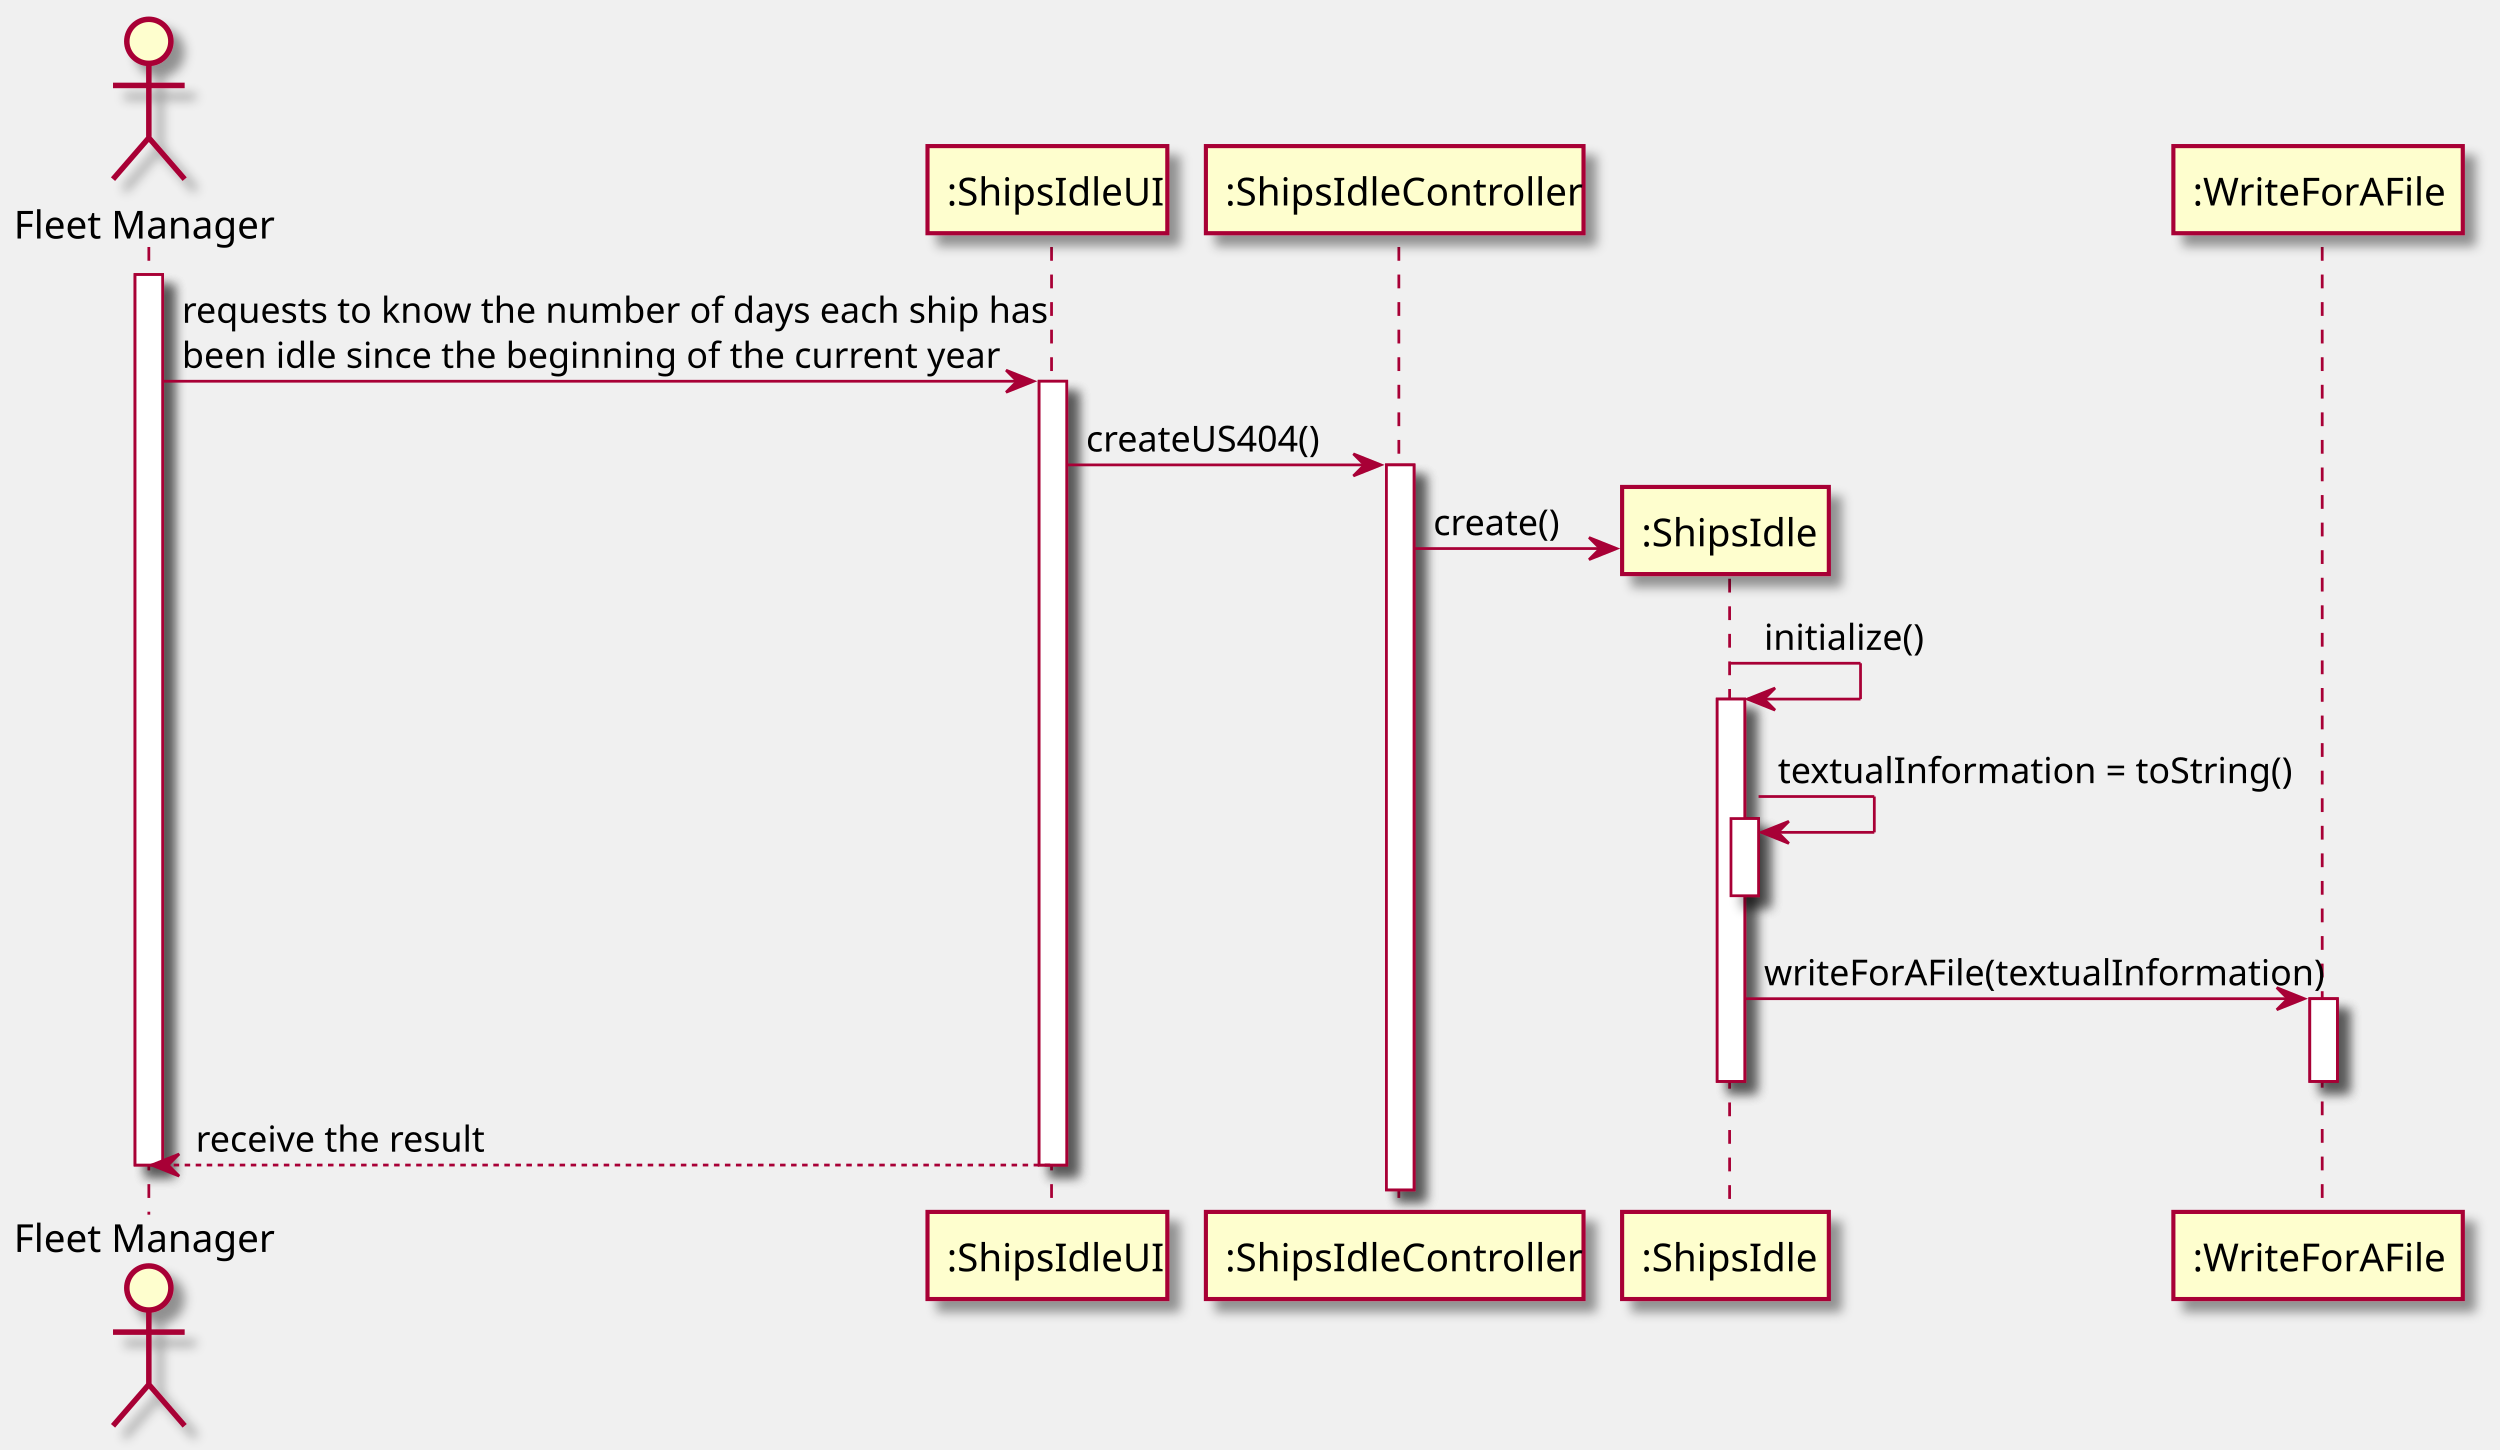
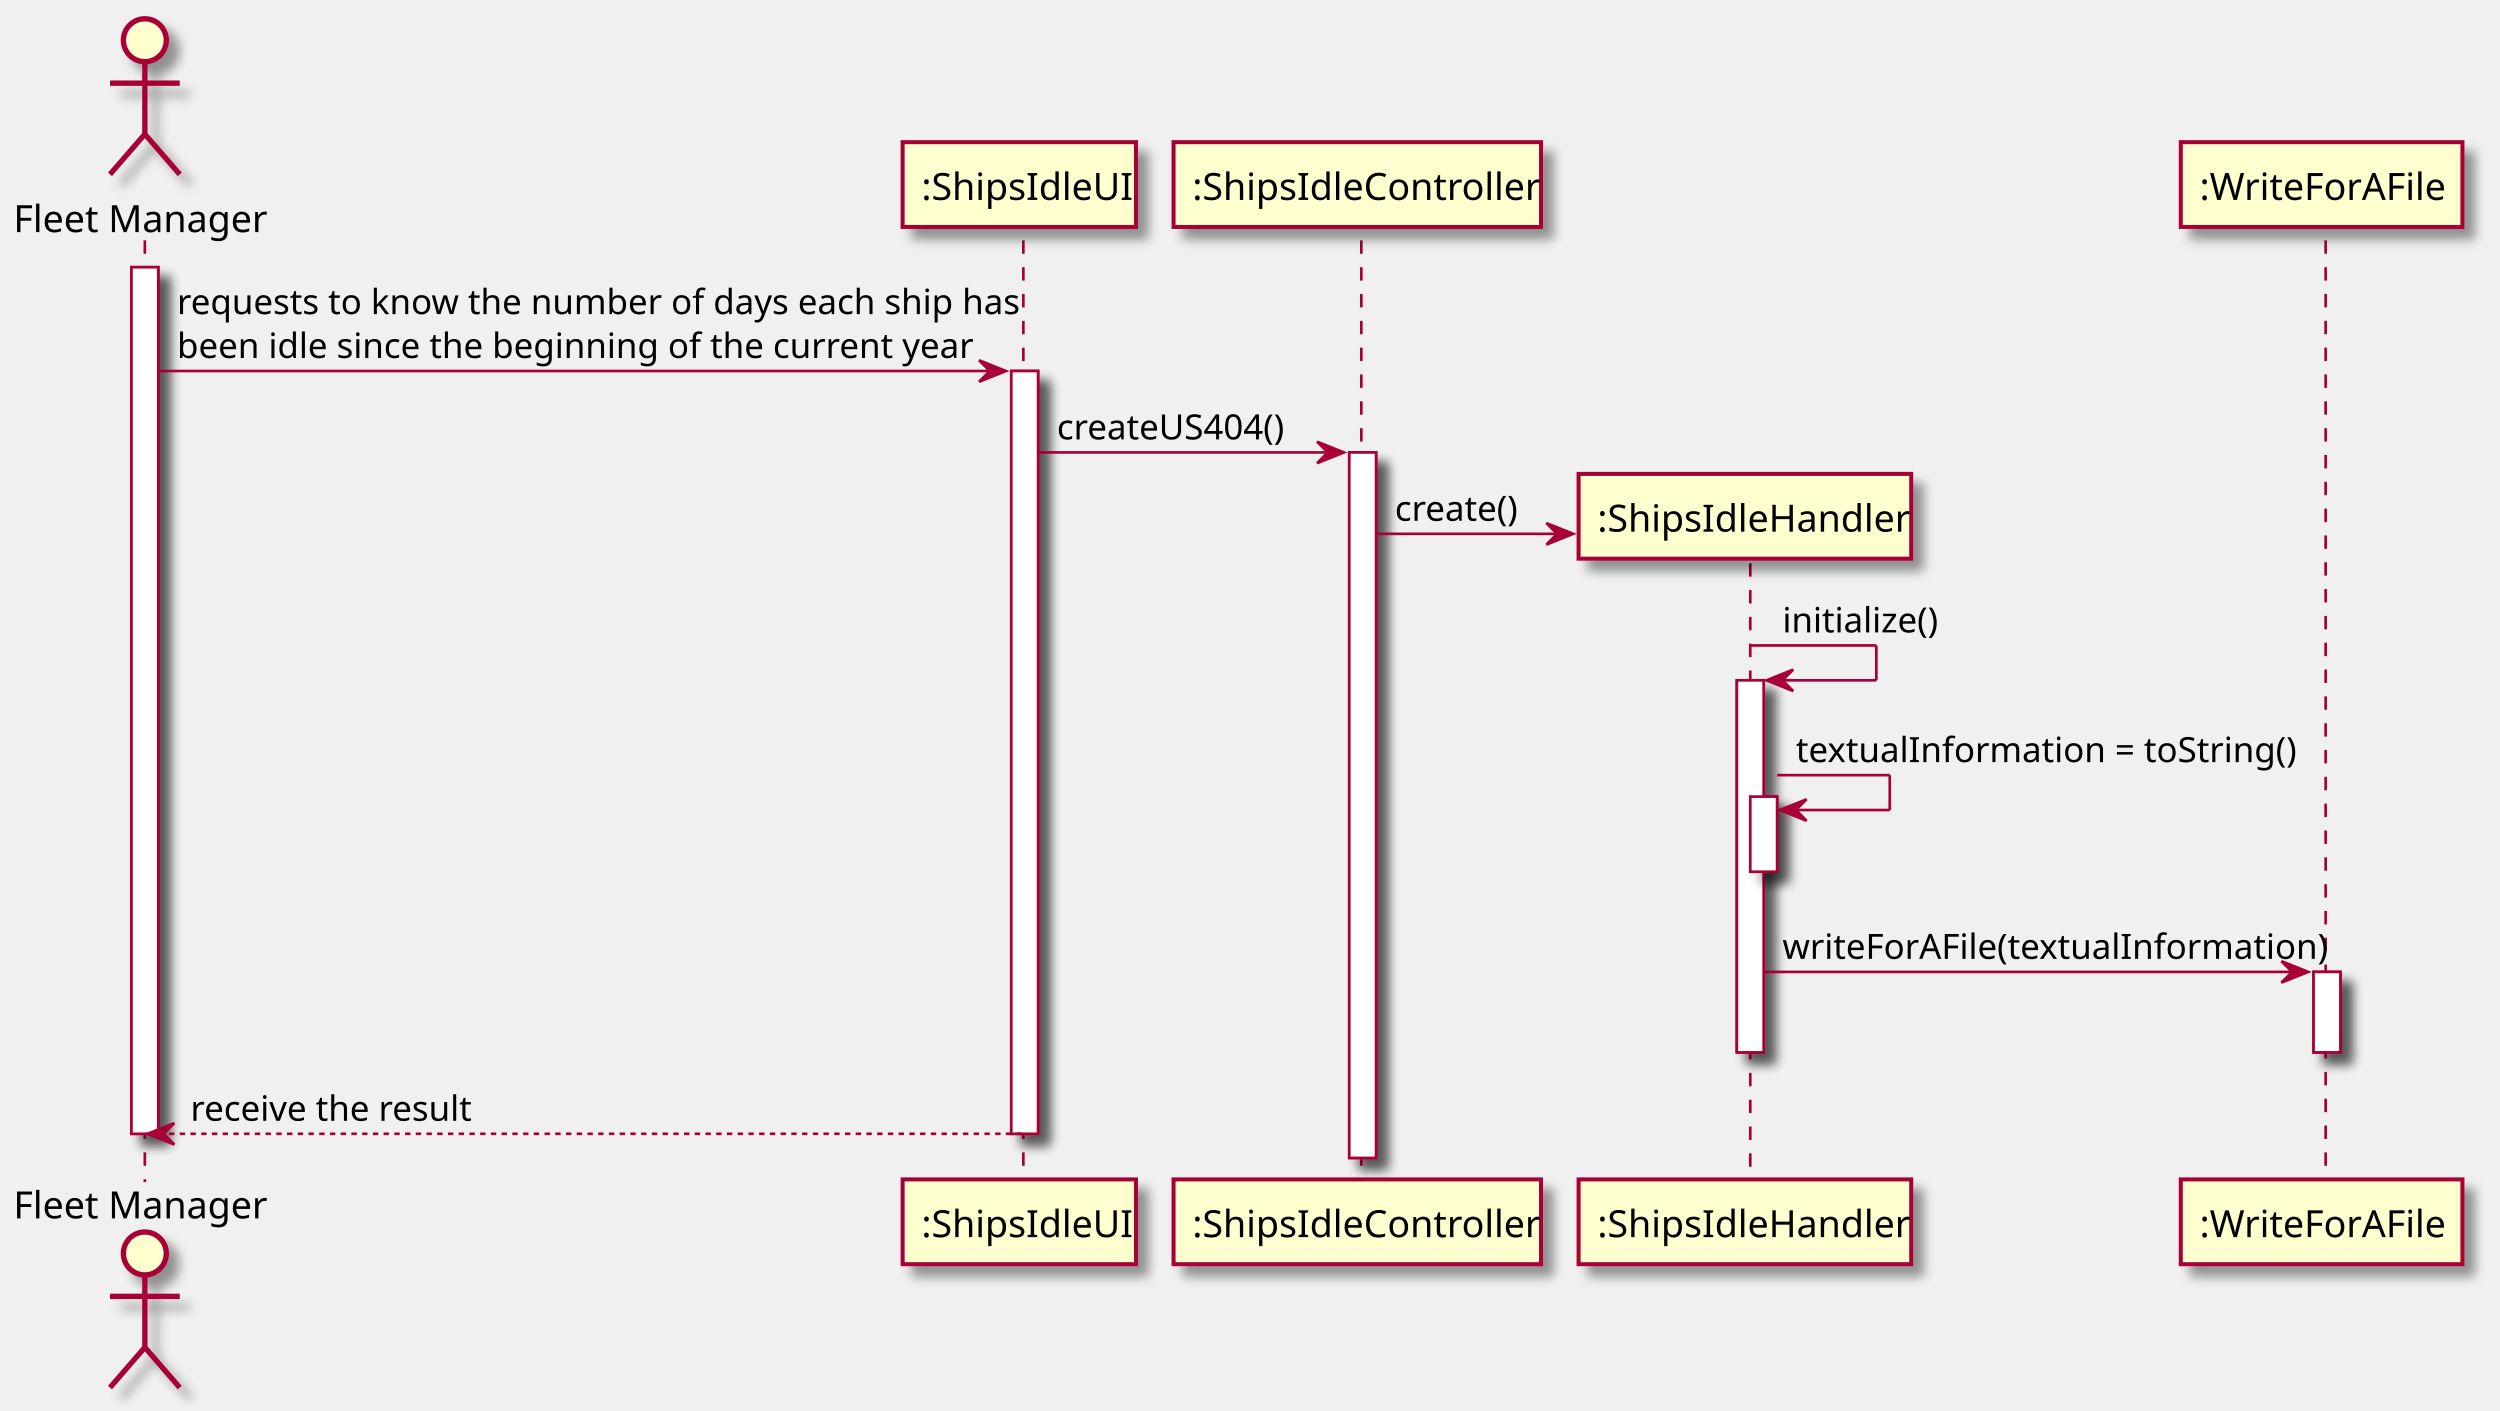
- <svg xmlns="http://www.w3.org/2000/svg" contentScriptType="application/ecmascript" contentStyleType="text/css" height="526px" preserveAspectRatio="none" style="width:907px;height:526px;background:#FFFFFF;" version="1.1" viewBox="0 0 907 526" width="907px" zoomAndPan="magnify">
+ <svg xmlns="http://www.w3.org/2000/svg" contentScriptType="application/ecmascript" contentStyleType="text/css" height="526px" preserveAspectRatio="none" style="width:932px;height:526px;background:#FFFFFF;" version="1.1" viewBox="0 0 932 526" width="932px" zoomAndPan="magnify">
  <defs>
-     <filter height="300%" id="f1bgus46w5577q" width="300%" x="-1" y="-1">
+     <filter height="300%" id="f1tz7h8qqpvcy8" width="300%" x="-1" y="-1">
      <feGaussianBlur result="blurOut" stdDeviation="2.0" />
      <feColorMatrix in="blurOut" result="blurOut2" type="matrix" values="0 0 0 0 0 0 0 0 0 0 0 0 0 0 0 0 0 0 .4 0" />
      <feOffset dx="4.0" dy="4.0" in="blurOut2" result="blurOut3" />
      <feBlend in="SourceGraphic" in2="blurOut3" mode="normal" />
    </filter>
  </defs>
  <g>
-     <rect fill="#FFFFFF" filter="url(#f1bgus46w5577q)" height="323.07" style="stroke:#A80036;stroke-width:1.0;" width="10" x="49" y="99.609" />
-     <rect fill="#FFFFFF" filter="url(#f1bgus46w5577q)" height="284.367" style="stroke:#A80036;stroke-width:1.0;" width="10" x="377" y="138.312" />
-     <rect fill="#FFFFFF" filter="url(#f1bgus46w5577q)" height="263.016" style="stroke:#A80036;stroke-width:1.0;" width="10" x="503" y="168.664" />
-     <rect fill="#FFFFFF" filter="url(#f1bgus46w5577q)" height="138.703" style="stroke:#A80036;stroke-width:1.0;" width="10" x="623" y="253.625" />
-     <rect fill="#FFFFFF" filter="url(#f1bgus46w5577q)" height="28" style="stroke:#A80036;stroke-width:1.0;" width="10" x="628" y="296.977" />
-     <rect fill="#FFFFFF" filter="url(#f1bgus46w5577q)" height="30" style="stroke:#A80036;stroke-width:1.0;" width="10" x="838" y="362.328" />
+     <rect fill="#FFFFFF" filter="url(#f1tz7h8qqpvcy8)" height="323.07" style="stroke:#A80036;stroke-width:1.0;" width="10" x="49" y="99.609" />
+     <rect fill="#FFFFFF" filter="url(#f1tz7h8qqpvcy8)" height="284.367" style="stroke:#A80036;stroke-width:1.0;" width="10" x="377" y="138.312" />
+     <rect fill="#FFFFFF" filter="url(#f1tz7h8qqpvcy8)" height="263.016" style="stroke:#A80036;stroke-width:1.0;" width="10" x="503" y="168.664" />
+     <rect fill="#FFFFFF" filter="url(#f1tz7h8qqpvcy8)" height="138.703" style="stroke:#A80036;stroke-width:1.0;" width="10" x="647.5" y="253.625" />
+     <rect fill="#FFFFFF" filter="url(#f1tz7h8qqpvcy8)" height="28" style="stroke:#A80036;stroke-width:1.0;" width="10" x="652.5" y="296.977" />
+     <rect fill="#FFFFFF" filter="url(#f1tz7h8qqpvcy8)" height="30" style="stroke:#A80036;stroke-width:1.0;" width="10" x="862.5" y="362.328" />
    <line style="stroke:#A80036;stroke-width:1.0;stroke-dasharray:5.0,5.0;" x1="54" x2="54" y1="89.609" y2="440.68" />
    <line style="stroke:#A80036;stroke-width:1.0;stroke-dasharray:5.0,5.0;" x1="381.5" x2="381.5" y1="89.609" y2="440.68" />
    <line style="stroke:#A80036;stroke-width:1.0;stroke-dasharray:5.0,5.0;" x1="507.5" x2="507.5" y1="89.609" y2="440.68" />
-     <line style="stroke:#A80036;stroke-width:1.0;stroke-dasharray:5.0,5.0;" x1="627.5" x2="627.5" y1="209.969" y2="440.68" />
-     <line style="stroke:#A80036;stroke-width:1.0;stroke-dasharray:5.0,5.0;" x1="842.5" x2="842.5" y1="89.609" y2="440.68" />
+     <line style="stroke:#A80036;stroke-width:1.0;stroke-dasharray:5.0,5.0;" x1="652.5" x2="652.5" y1="209.969" y2="440.68" />
+     <line style="stroke:#A80036;stroke-width:1.0;stroke-dasharray:5.0,5.0;" x1="867" x2="867" y1="89.609" y2="440.68" />
    <text fill="#000000" font-family="sans-serif" font-size="14" lengthAdjust="spacing" textLength="92" x="5" y="86.533">Fleet Manager</text>
-     <ellipse cx="54" cy="15" fill="#FEFECE" filter="url(#f1bgus46w5577q)" rx="8" ry="8" style="stroke:#A80036;stroke-width:2.0;" />
-     <path d="M54,23 L54,50 M41,31 L67,31 M54,50 L41,65 M54,50 L67,65 " fill="none" filter="url(#f1bgus46w5577q)" style="stroke:#A80036;stroke-width:2.0;" />
+     <ellipse cx="54" cy="15" fill="#FEFECE" filter="url(#f1tz7h8qqpvcy8)" rx="8" ry="8" style="stroke:#A80036;stroke-width:2.0;" />
+     <path d="M54,23 L54,50 M41,31 L67,31 M54,50 L41,65 M54,50 L67,65 " fill="none" filter="url(#f1tz7h8qqpvcy8)" style="stroke:#A80036;stroke-width:2.0;" />
    <text fill="#000000" font-family="sans-serif" font-size="14" lengthAdjust="spacing" textLength="92" x="5" y="454.213">Fleet Manager</text>
-     <ellipse cx="54" cy="467.289" fill="#FEFECE" filter="url(#f1bgus46w5577q)" rx="8" ry="8" style="stroke:#A80036;stroke-width:2.0;" />
-     <path d="M54,475.289 L54,502.289 M41,483.289 L67,483.289 M54,502.289 L41,517.289 M54,502.289 L67,517.289 " fill="none" filter="url(#f1bgus46w5577q)" style="stroke:#A80036;stroke-width:2.0;" />
-     <rect fill="#FEFECE" filter="url(#f1bgus46w5577q)" height="31.609" style="stroke:#A80036;stroke-width:1.5;" width="87" x="336.5" y="53" />
+     <ellipse cx="54" cy="467.289" fill="#FEFECE" filter="url(#f1tz7h8qqpvcy8)" rx="8" ry="8" style="stroke:#A80036;stroke-width:2.0;" />
+     <path d="M54,475.289 L54,502.289 M41,483.289 L67,483.289 M54,502.289 L41,517.289 M54,502.289 L67,517.289 " fill="none" filter="url(#f1tz7h8qqpvcy8)" style="stroke:#A80036;stroke-width:2.0;" />
+     <rect fill="#FEFECE" filter="url(#f1tz7h8qqpvcy8)" height="31.609" style="stroke:#A80036;stroke-width:1.5;" width="87" x="336.5" y="53" />
    <text fill="#000000" font-family="sans-serif" font-size="14" lengthAdjust="spacing" textLength="73" x="343.5" y="74.533">:ShipsIdleUI</text>
-     <rect fill="#FEFECE" filter="url(#f1bgus46w5577q)" height="31.609" style="stroke:#A80036;stroke-width:1.5;" width="87" x="336.5" y="439.68" />
+     <rect fill="#FEFECE" filter="url(#f1tz7h8qqpvcy8)" height="31.609" style="stroke:#A80036;stroke-width:1.5;" width="87" x="336.5" y="439.68" />
    <text fill="#000000" font-family="sans-serif" font-size="14" lengthAdjust="spacing" textLength="73" x="343.5" y="461.213">:ShipsIdleUI</text>
-     <rect fill="#FEFECE" filter="url(#f1bgus46w5577q)" height="31.609" style="stroke:#A80036;stroke-width:1.5;" width="137" x="437.5" y="53" />
+     <rect fill="#FEFECE" filter="url(#f1tz7h8qqpvcy8)" height="31.609" style="stroke:#A80036;stroke-width:1.5;" width="137" x="437.5" y="53" />
    <text fill="#000000" font-family="sans-serif" font-size="14" lengthAdjust="spacing" textLength="123" x="444.5" y="74.533">:ShipsIdleController</text>
-     <rect fill="#FEFECE" filter="url(#f1bgus46w5577q)" height="31.609" style="stroke:#A80036;stroke-width:1.5;" width="137" x="437.5" y="439.68" />
+     <rect fill="#FEFECE" filter="url(#f1tz7h8qqpvcy8)" height="31.609" style="stroke:#A80036;stroke-width:1.5;" width="137" x="437.5" y="439.68" />
    <text fill="#000000" font-family="sans-serif" font-size="14" lengthAdjust="spacing" textLength="123" x="444.5" y="461.213">:ShipsIdleController</text>
-     <rect fill="#FEFECE" filter="url(#f1bgus46w5577q)" height="31.609" style="stroke:#A80036;stroke-width:1.5;" width="75" x="588.5" y="439.68" />
-     <text fill="#000000" font-family="sans-serif" font-size="14" lengthAdjust="spacing" textLength="61" x="595.5" y="461.213">:ShipsIdle</text>
-     <rect fill="#FEFECE" filter="url(#f1bgus46w5577q)" height="31.609" style="stroke:#A80036;stroke-width:1.5;" width="105" x="788.5" y="53" />
-     <text fill="#000000" font-family="sans-serif" font-size="14" lengthAdjust="spacing" textLength="91" x="795.5" y="74.533">:WriteForAFile</text>
-     <rect fill="#FEFECE" filter="url(#f1bgus46w5577q)" height="31.609" style="stroke:#A80036;stroke-width:1.5;" width="105" x="788.5" y="439.68" />
-     <text fill="#000000" font-family="sans-serif" font-size="14" lengthAdjust="spacing" textLength="91" x="795.5" y="461.213">:WriteForAFile</text>
-     <rect fill="#FFFFFF" filter="url(#f1bgus46w5577q)" height="323.07" style="stroke:#A80036;stroke-width:1.0;" width="10" x="49" y="99.609" />
-     <rect fill="#FFFFFF" filter="url(#f1bgus46w5577q)" height="284.367" style="stroke:#A80036;stroke-width:1.0;" width="10" x="377" y="138.312" />
-     <rect fill="#FFFFFF" filter="url(#f1bgus46w5577q)" height="263.016" style="stroke:#A80036;stroke-width:1.0;" width="10" x="503" y="168.664" />
-     <rect fill="#FFFFFF" filter="url(#f1bgus46w5577q)" height="138.703" style="stroke:#A80036;stroke-width:1.0;" width="10" x="623" y="253.625" />
-     <rect fill="#FFFFFF" filter="url(#f1bgus46w5577q)" height="28" style="stroke:#A80036;stroke-width:1.0;" width="10" x="628" y="296.977" />
-     <rect fill="#FFFFFF" filter="url(#f1bgus46w5577q)" height="30" style="stroke:#A80036;stroke-width:1.0;" width="10" x="838" y="362.328" />
+     <rect fill="#FEFECE" filter="url(#f1tz7h8qqpvcy8)" height="31.609" style="stroke:#A80036;stroke-width:1.5;" width="124" x="588.5" y="439.68" />
+     <text fill="#000000" font-family="sans-serif" font-size="14" lengthAdjust="spacing" textLength="110" x="595.5" y="461.213">:ShipsIdleHandler</text>
+     <rect fill="#FEFECE" filter="url(#f1tz7h8qqpvcy8)" height="31.609" style="stroke:#A80036;stroke-width:1.5;" width="105" x="813" y="53" />
+     <text fill="#000000" font-family="sans-serif" font-size="14" lengthAdjust="spacing" textLength="91" x="820" y="74.533">:WriteForAFile</text>
+     <rect fill="#FEFECE" filter="url(#f1tz7h8qqpvcy8)" height="31.609" style="stroke:#A80036;stroke-width:1.5;" width="105" x="813" y="439.68" />
+     <text fill="#000000" font-family="sans-serif" font-size="14" lengthAdjust="spacing" textLength="91" x="820" y="461.213">:WriteForAFile</text>
+     <rect fill="#FFFFFF" filter="url(#f1tz7h8qqpvcy8)" height="323.07" style="stroke:#A80036;stroke-width:1.0;" width="10" x="49" y="99.609" />
+     <rect fill="#FFFFFF" filter="url(#f1tz7h8qqpvcy8)" height="284.367" style="stroke:#A80036;stroke-width:1.0;" width="10" x="377" y="138.312" />
+     <rect fill="#FFFFFF" filter="url(#f1tz7h8qqpvcy8)" height="263.016" style="stroke:#A80036;stroke-width:1.0;" width="10" x="503" y="168.664" />
+     <rect fill="#FFFFFF" filter="url(#f1tz7h8qqpvcy8)" height="138.703" style="stroke:#A80036;stroke-width:1.0;" width="10" x="647.5" y="253.625" />
+     <rect fill="#FFFFFF" filter="url(#f1tz7h8qqpvcy8)" height="28" style="stroke:#A80036;stroke-width:1.0;" width="10" x="652.5" y="296.977" />
+     <rect fill="#FFFFFF" filter="url(#f1tz7h8qqpvcy8)" height="30" style="stroke:#A80036;stroke-width:1.0;" width="10" x="862.5" y="362.328" />
    <polygon fill="#A80036" points="365,134.312,375,138.312,365,142.312,369,138.312" style="stroke:#A80036;stroke-width:1.0;" />
    <line style="stroke:#A80036;stroke-width:1.0;" x1="59" x2="371" y1="138.312" y2="138.312" />
    <text fill="#000000" font-family="sans-serif" font-size="13" lengthAdjust="spacing" textLength="299" x="66" y="117.105">requests to know the number of days each ship has</text>
    <text fill="#000000" font-family="sans-serif" font-size="13" lengthAdjust="spacing" textLength="277" x="66" y="133.456">been idle since the beginning of the current year</text>
    <polygon fill="#A80036" points="491,164.664,501,168.664,491,172.664,495,168.664" style="stroke:#A80036;stroke-width:1.0;" />
    <line style="stroke:#A80036;stroke-width:1.0;" x1="387" x2="497" y1="168.664" y2="168.664" />
    <text fill="#000000" font-family="sans-serif" font-size="13" lengthAdjust="spacing" textLength="83" x="394" y="163.808">createUS404()</text>
    <polygon fill="#A80036" points="576.5,195.016,586.5,199.016,576.5,203.016,580.5,199.016" style="stroke:#A80036;stroke-width:1.0;" />
    <line style="stroke:#A80036;stroke-width:1.0;" x1="513" x2="582.5" y1="199.016" y2="199.016" />
    <text fill="#000000" font-family="sans-serif" font-size="13" lengthAdjust="spacing" textLength="44" x="520" y="194.159">create()</text>
-     <rect fill="#FEFECE" filter="url(#f1bgus46w5577q)" height="31.609" style="stroke:#A80036;stroke-width:1.5;" width="75" x="588.5" y="176.664" />
-     <text fill="#000000" font-family="sans-serif" font-size="14" lengthAdjust="spacing" textLength="61" x="595.5" y="198.197">:ShipsIdle</text>
-     <line style="stroke:#A80036;stroke-width:1.0;" x1="628" x2="675" y1="240.625" y2="240.625" />
-     <line style="stroke:#A80036;stroke-width:1.0;" x1="675" x2="675" y1="240.625" y2="253.625" />
-     <line style="stroke:#A80036;stroke-width:1.0;" x1="634" x2="675" y1="253.625" y2="253.625" />
-     <polygon fill="#A80036" points="644,249.625,634,253.625,644,257.625,640,253.625" style="stroke:#A80036;stroke-width:1.0;" />
-     <text fill="#000000" font-family="sans-serif" font-size="13" lengthAdjust="spacing" textLength="55" x="640" y="235.769">initialize()</text>
-     <line style="stroke:#A80036;stroke-width:1.0;" x1="638" x2="680" y1="288.977" y2="288.977" />
-     <line style="stroke:#A80036;stroke-width:1.0;" x1="680" x2="680" y1="288.977" y2="301.977" />
-     <line style="stroke:#A80036;stroke-width:1.0;" x1="639" x2="680" y1="301.977" y2="301.977" />
-     <polygon fill="#A80036" points="649,297.977,639,301.977,649,305.977,645,301.977" style="stroke:#A80036;stroke-width:1.0;" />
-     <text fill="#000000" font-family="sans-serif" font-size="13" lengthAdjust="spacing" textLength="171" x="645" y="284.12">textualInformation = toString()</text>
-     <polygon fill="#A80036" points="826,358.328,836,362.328,826,366.328,830,362.328" style="stroke:#A80036;stroke-width:1.0;" />
-     <line style="stroke:#A80036;stroke-width:1.0;" x1="633" x2="832" y1="362.328" y2="362.328" />
-     <text fill="#000000" font-family="sans-serif" font-size="13" lengthAdjust="spacing" textLength="186" x="640" y="357.472">writeForAFile(textualInformation)</text>
+     <rect fill="#FEFECE" filter="url(#f1tz7h8qqpvcy8)" height="31.609" style="stroke:#A80036;stroke-width:1.5;" width="124" x="588.5" y="176.664" />
+     <text fill="#000000" font-family="sans-serif" font-size="14" lengthAdjust="spacing" textLength="110" x="595.5" y="198.197">:ShipsIdleHandler</text>
+     <line style="stroke:#A80036;stroke-width:1.0;" x1="652.5" x2="699.5" y1="240.625" y2="240.625" />
+     <line style="stroke:#A80036;stroke-width:1.0;" x1="699.5" x2="699.5" y1="240.625" y2="253.625" />
+     <line style="stroke:#A80036;stroke-width:1.0;" x1="658.5" x2="699.5" y1="253.625" y2="253.625" />
+     <polygon fill="#A80036" points="668.5,249.625,658.5,253.625,668.5,257.625,664.5,253.625" style="stroke:#A80036;stroke-width:1.0;" />
+     <text fill="#000000" font-family="sans-serif" font-size="13" lengthAdjust="spacing" textLength="55" x="664.5" y="235.769">initialize()</text>
+     <line style="stroke:#A80036;stroke-width:1.0;" x1="662.5" x2="704.5" y1="288.977" y2="288.977" />
+     <line style="stroke:#A80036;stroke-width:1.0;" x1="704.5" x2="704.5" y1="288.977" y2="301.977" />
+     <line style="stroke:#A80036;stroke-width:1.0;" x1="663.5" x2="704.5" y1="301.977" y2="301.977" />
+     <polygon fill="#A80036" points="673.5,297.977,663.5,301.977,673.5,305.977,669.5,301.977" style="stroke:#A80036;stroke-width:1.0;" />
+     <text fill="#000000" font-family="sans-serif" font-size="13" lengthAdjust="spacing" textLength="171" x="669.5" y="284.12">textualInformation = toString()</text>
+     <polygon fill="#A80036" points="850.5,358.328,860.5,362.328,850.5,366.328,854.5,362.328" style="stroke:#A80036;stroke-width:1.0;" />
+     <line style="stroke:#A80036;stroke-width:1.0;" x1="657.5" x2="856.5" y1="362.328" y2="362.328" />
+     <text fill="#000000" font-family="sans-serif" font-size="13" lengthAdjust="spacing" textLength="186" x="664.5" y="357.472">writeForAFile(textualInformation)</text>
    <polygon fill="#A80036" points="65,418.68,55,422.68,65,426.68,61,422.68" style="stroke:#A80036;stroke-width:1.0;" />
    <line style="stroke:#A80036;stroke-width:1.0;stroke-dasharray:2.0,2.0;" x1="59" x2="381" y1="422.68" y2="422.68" />
    <text fill="#000000" font-family="sans-serif" font-size="13" lengthAdjust="spacing" textLength="98" x="71" y="417.823">receive the result</text>
  </g>
</svg>
